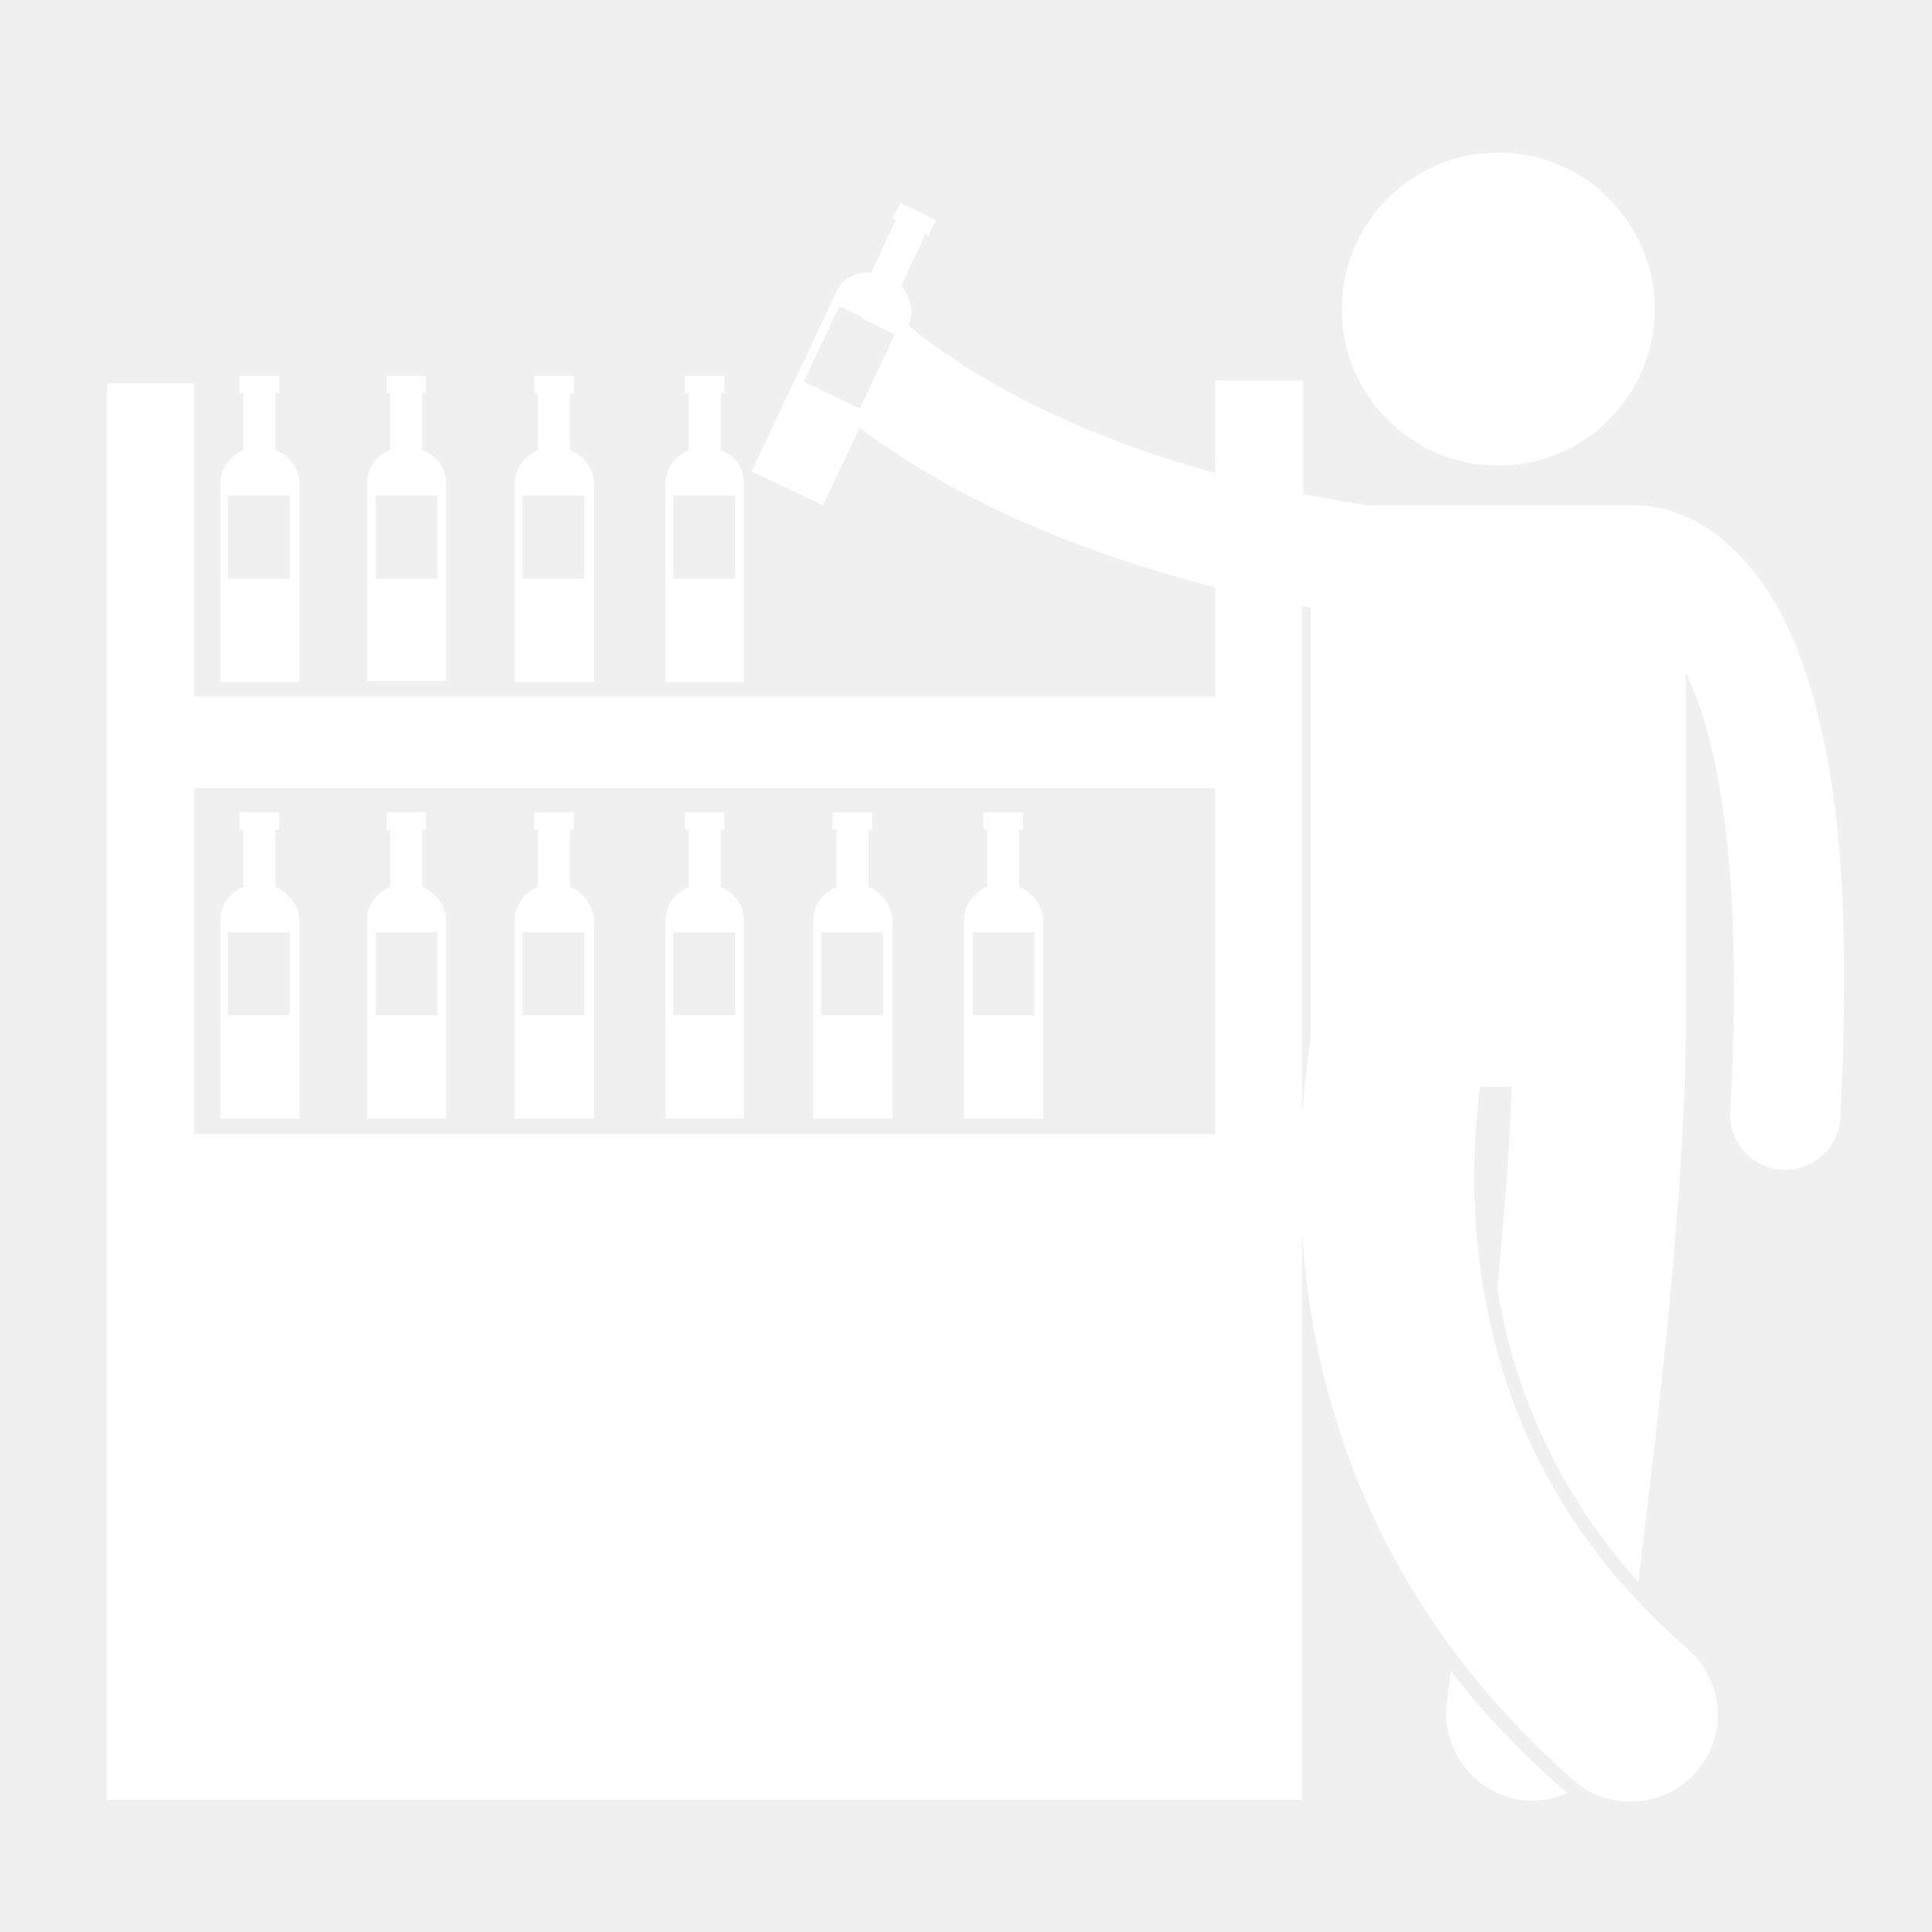
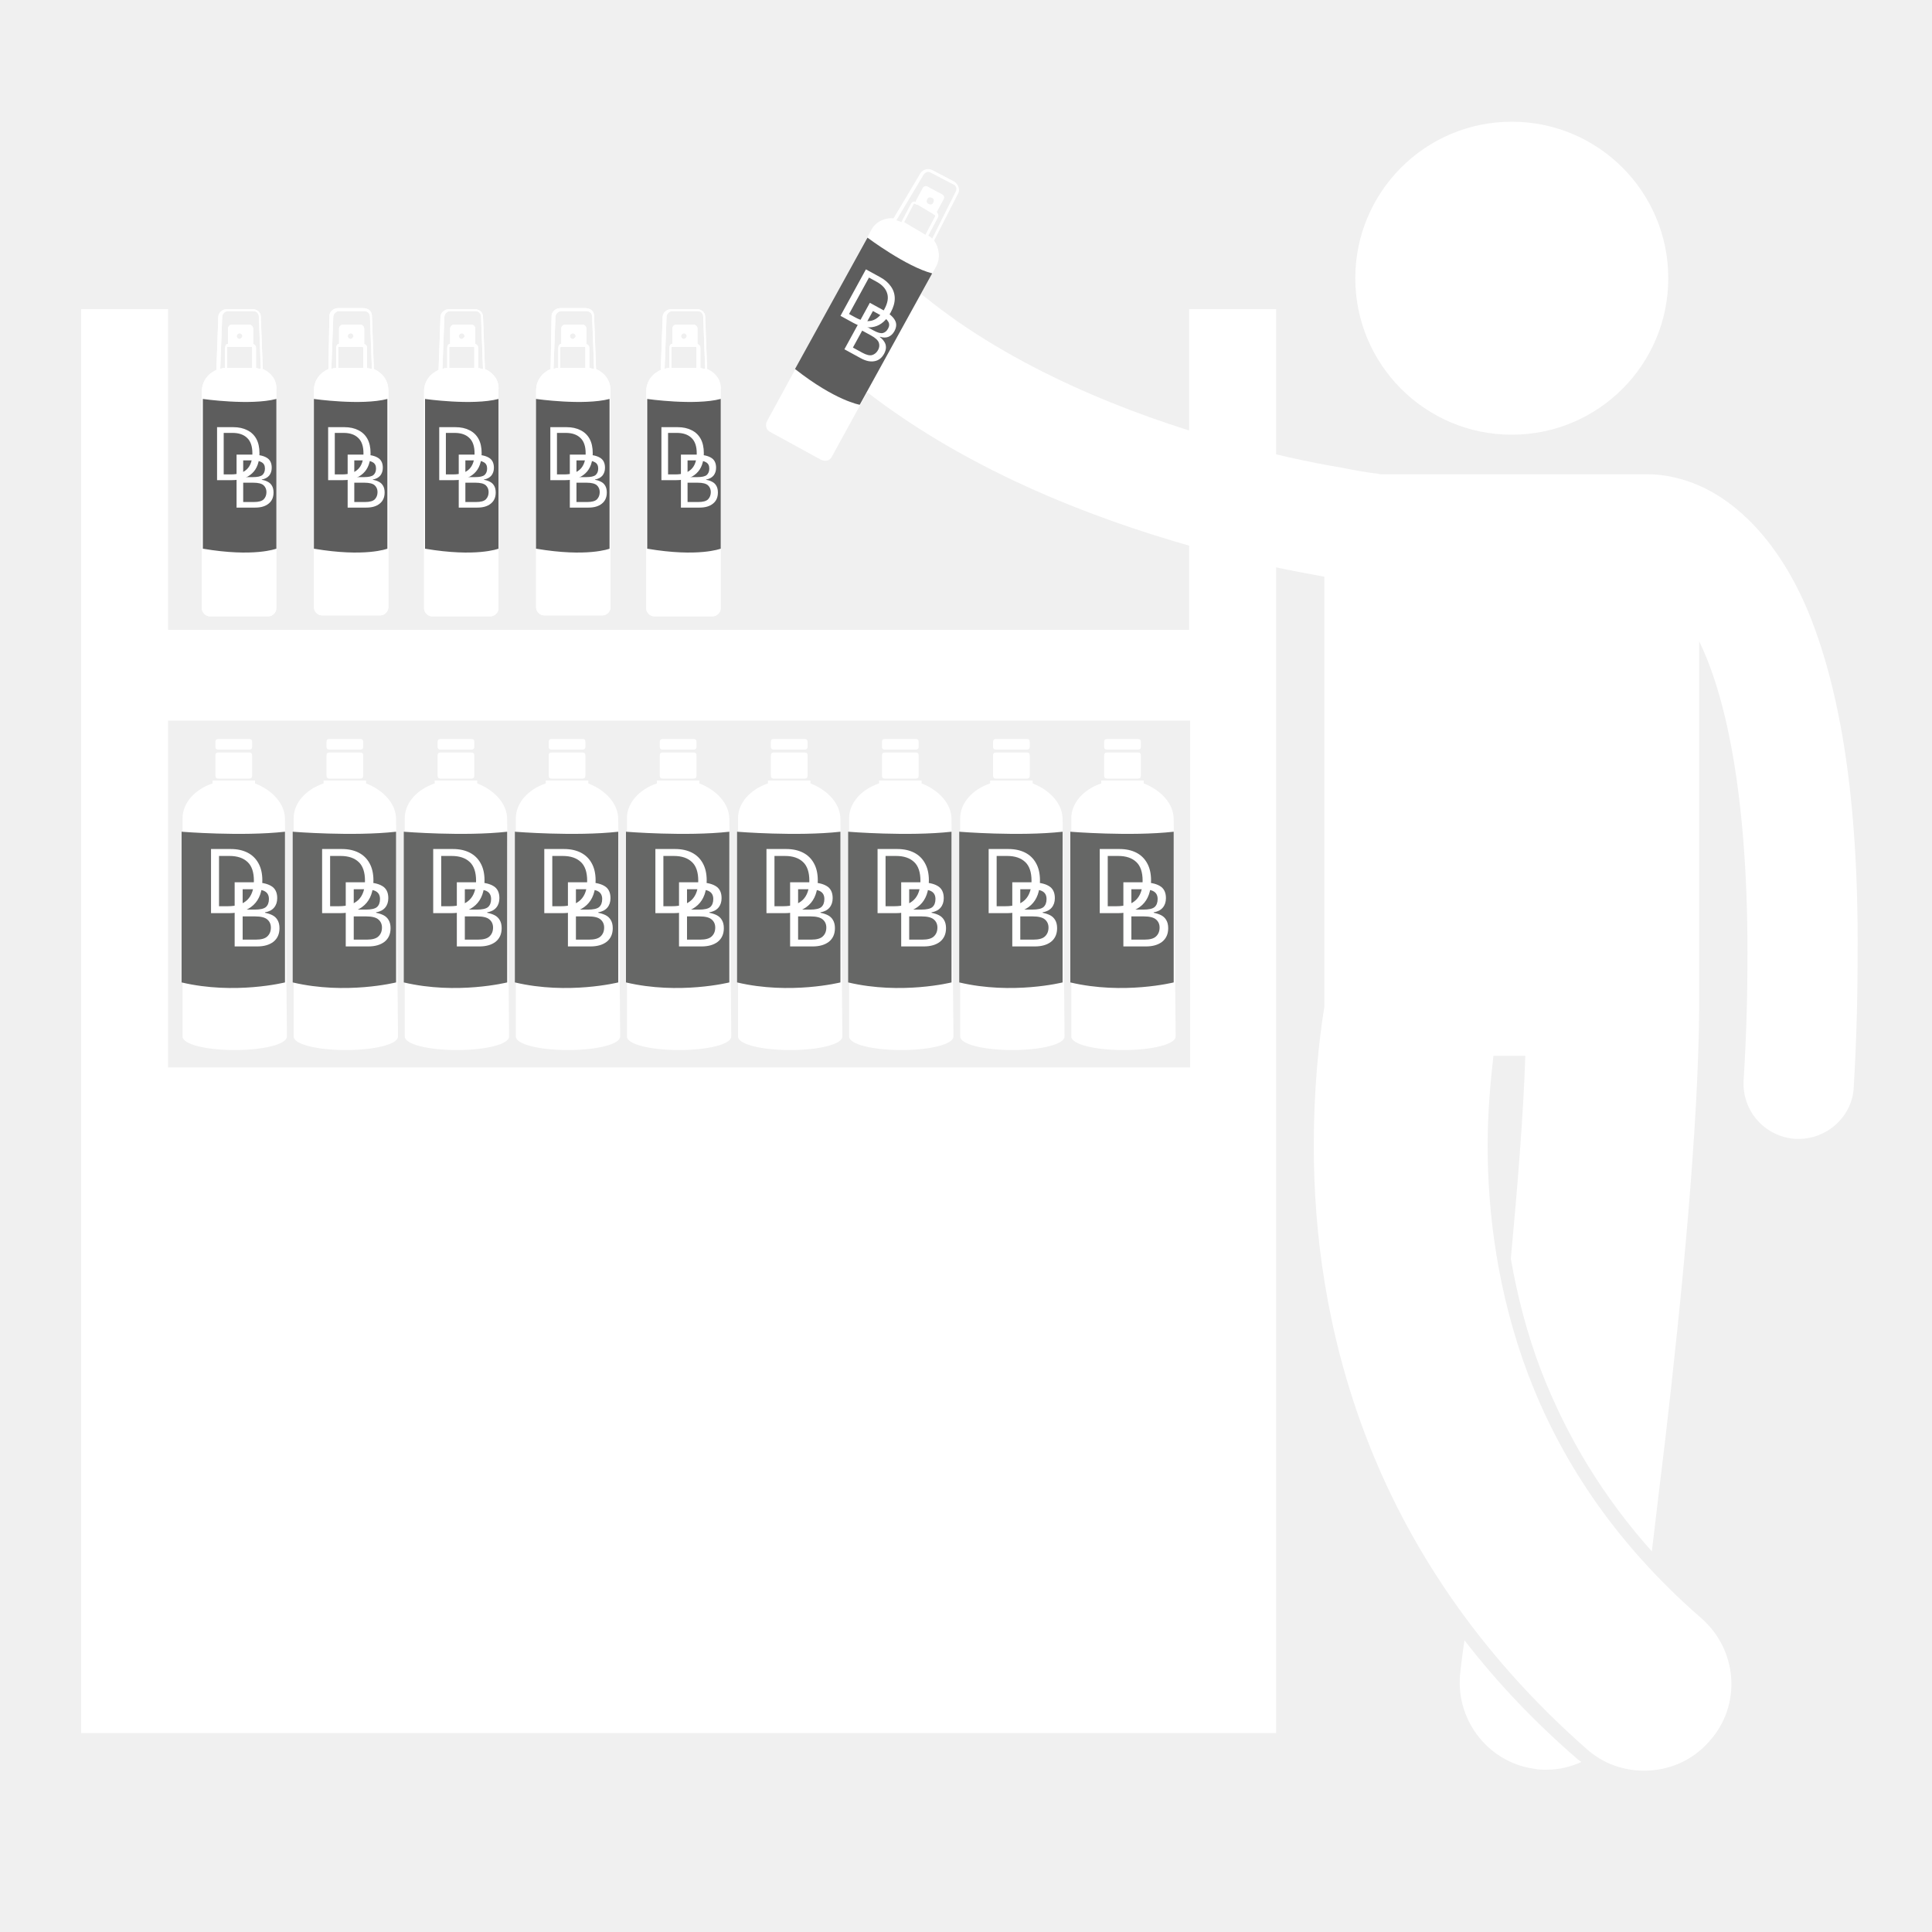
<svg xmlns="http://www.w3.org/2000/svg" version="1.1" id="Layer_1" x="0px" y="0px" viewBox="0 0 200 200" style="enable-background:new 0 0 200 200;" xml:space="preserve">
  <style type="text/css">
	.st0{fill:#FFFFFF;}
+ 	.st1{fill:#5D5D5D;}
+ 	.st2{font-family:'MyriadPro-Regular';}
+ 	.st3{font-size:7.681px;}
+ 	.st4{fill:#666766;}
+ 	.st5{font-size:9.304px;}
</style>
-   <g>
-     <g>
-       <path class="st0" d="M134.9,51.1V39.4h-9.1v9c1.3,0.7,2.5,1.2,3.5,1.5C131,50.4,132.9,50.8,134.9,51.1z" />
-       <path class="st0" d="M125.8,117.4h-20.7c-0.4,0.9-0.1,0.4,0,0h-85V81.6h105.7v32.2c0.3-0.2,6.5-1.2,9-3.7V48.6    c-2.8-1-5.8,0.5-9-1.4v24.9H20.1V39.7h-9v146.6h9h105.7h9V101c-3.2,2.1-6.4,3.7-9,4.7V117.4z" />
-       <path class="st0" d="M59,46.6v-5.9h0.4v-1.8h-4.1v1.8h0.4v5.9c-1.4,0.6-2.4,1.9-2.4,3.4v20.6h8.2V49.9    C61.4,48.4,60.4,47.1,59,46.6z M60.5,59.9h-6.4v-8.6h6.4V59.9z" />
-       <path class="st0" d="M74.6,46.6v-5.9H75v-1.8h-4.1v1.8h0.4v5.9c-1.4,0.6-2.4,1.9-2.4,3.4v20.6H77V49.9C77,48.4,76,47.1,74.6,46.6z     M76.1,59.9h-6.4v-8.6h6.4V59.9z" />
-       <path class="st0" d="M93.3,29.6l2.5-5.4l0.3,0.2l0.8-1.6l-3.7-1.8l-0.8,1.6l0.3,0.2l-2.5,5.4c-1.5-0.1-3,0.6-3.6,2l-8.8,18.6    l7.4,3.5l8.8-18.6C94.7,32.4,94.3,30.8,93.3,29.6z M89,42.3l-5.8-2.8l3.7-7.8l5.8,2.8L89,42.3z" />
-       <path class="st0" d="M43.7,46.6v-5.9h0.4v-1.8H40v1.8h0.4v5.9C39,47.1,38,48.4,38,49.9v20.6h8.2V49.9    C46.1,48.4,45.1,47.1,43.7,46.6z M45.3,59.9h-6.4v-8.6h6.4V59.9z" />
-       <path class="st0" d="M28.5,46.6v-5.9h0.4v-1.8h-4.1v1.8h0.4v5.9c-1.4,0.6-2.4,1.9-2.4,3.4v20.6h8.2V49.9    C30.9,48.4,29.9,47.1,28.5,46.6z M30,59.9h-6.4v-8.6H30V59.9z" />
-       <path class="st0" d="M59,91.8v-5.9h0.4v-1.8h-4.1v1.8h0.4v5.9c-1.4,0.6-2.4,1.9-2.4,3.4v20.6h8.2V95.2    C61.4,93.7,60.4,92.4,59,91.8z M60.5,105.1h-6.4v-8.6h6.4V105.1z" />
-       <path class="st0" d="M74.6,91.8v-5.9H75v-1.8h-4.1v1.8h0.4v5.9c-1.4,0.6-2.4,1.9-2.4,3.4v20.6H77V95.2C77,93.7,76,92.4,74.6,91.8z     M76.1,105.1h-6.4v-8.6h6.4V105.1z" />
-       <path class="st0" d="M89.9,91.8v-5.9h0.4v-1.8h-4.1v1.8h0.4v5.9c-1.4,0.6-2.4,1.9-2.4,3.4v20.6h8.2V95.2    C92.3,93.7,91.3,92.4,89.9,91.8z M91.4,105.1H85v-8.6h6.4V105.1z" />
-       <path class="st0" d="M105.5,91.8v-5.9h0.4v-1.8h-4.1v1.8h0.4v5.9c-1.4,0.6-2.4,1.9-2.4,3.4v20.6h8.2V95.2    C107.9,93.7,106.9,92.4,105.5,91.8z M107.1,105.1h-6.4v-8.6h6.4V105.1z" />
-       <path class="st0" d="M43.7,91.8v-5.9h0.4v-1.8H40v1.8h0.4v5.9C39,92.4,38,93.7,38,95.2v20.6h8.2V95.2    C46.1,93.7,45.1,92.4,43.7,91.8z M45.3,105.1h-6.4v-8.6h6.4V105.1z" />
-       <path class="st0" d="M28.5,91.8v-5.9h0.4v-1.8h-4.1v1.8h0.4v5.9c-1.4,0.6-2.4,1.9-2.4,3.4v20.6h8.2V95.2    C30.9,93.7,29.9,92.4,28.5,91.8z M30,105.1h-6.4v-8.6H30V105.1z" />
-     </g>
-     <g>
-       <path class="st0" d="M150.2,173c-0.3,2-0.4,3.1-0.4,3.1c-0.7,4.9,2.7,9.5,7.6,10.2c0.4,0.1,0.9,0.1,1.3,0.1c1.3,0,2.5-0.3,3.6-0.8    c-0.1-0.1-0.3-0.2-0.4-0.3C157.5,181.5,153.6,177.4,150.2,173z" />
-       <circle class="st0" cx="155.1" cy="32" r="16.2" />
-       <path class="st0" d="M186.1,67.3c-2.9-7.4-7.1-11.6-10.9-13.5c-2.4-1.2-4.6-1.5-5.9-1.5c-0.1,0-0.2,0-0.3,0h-27.4    c-0.2,0-0.4-0.1-0.7-0.1c-0.8-0.1-2-0.3-3.5-0.6c-3-0.5-7.3-1.4-12.2-2.8c-9.7-2.7-21.8-7.5-30.9-14.9c-1.5-1.2-3.5-1.6-5.2-1    l3.7,1.8L89,42.3l-3.6-1.7c0.4,0.8,0.9,1.6,1.7,2.2c11,8.9,24.4,14,35,17c5.5,1.6,10.3,2.5,13.6,3.1v44c0,0.2,0,0.3,0,0.5    c-0.6,3.7-1.1,8.7-1.1,14.4c0,0,0,0,0,0c0,8.6,1.2,19.1,5.4,30.1c4.2,11,11.4,22.3,22.9,32.4c1.7,1.5,3.8,2.2,5.9,2.2    c2.5,0,5-1,6.8-3.1c3.3-3.7,2.9-9.4-0.9-12.7c-9.3-8.1-14.7-16.8-17.9-25.2c-3.2-8.5-4.2-16.8-4.2-23.7c0-3.5,0.3-6.7,0.6-9.3h3.3    c-0.2,6.1-0.8,13.5-1.5,21c0.7,4,1.7,7.8,3.1,11.5c2.7,7,6.5,13.2,11.5,18.8c0.4-3.5,0.9-7.5,1.4-11.7c1.7-14.7,3.4-32,3.5-44.5    c0-0.2,0-0.4,0-0.7V69.6c2.5,5.1,5,14.9,5,32.3c0,4-0.1,8.3-0.4,13.1c-0.2,3.2,2.2,5.9,5.4,6.1c0.1,0,0.2,0,0.3,0    c3,0,5.6-2.4,5.7-5.4c0.3-5,0.4-9.6,0.4-13.8C191,85.5,189,74.8,186.1,67.3z" />
+   <path class="st0" d="M123.1,32v33.2H17.4V32H8.4v147.4h123.7V32H123.1z M123.1,110.5H17.4V74.6h105.8V110.5z" />
+   <g>
+     <path class="st0" d="M27.2,38.2L27,32.8c0-0.5-0.4-0.8-0.9-0.8h-2.6c-0.5,0-0.9,0.4-0.9,0.8l-0.2,5.5c-0.9,0.4-1.5,1.2-1.5,2.2   v22.5c0,0.4,0.4,0.8,0.8,0.8h6.1c0.4,0,0.8-0.4,0.8-0.8V40.4C28.7,39.4,28.1,38.6,27.2,38.2z M25.7,35.9   C25.8,35.9,25.8,35.9,25.7,35.9l0.3,0c0,0,0.1,0,0.1,0.1v2.1h-2.6v-2.1c0,0,0-0.1,0.1-0.1h0.3c0,0,0.1,0,0.1,0H25.7z M24.5,34.8   c0-0.2,0.2-0.3,0.3-0.3c0.2,0,0.3,0.2,0.3,0.3s-0.2,0.3-0.3,0.3C24.7,35.1,24.5,35,24.5,34.8z M23,32.8c0-0.3,0.3-0.6,0.6-0.6h2.6   c0.3,0,0.6,0.2,0.6,0.6l0.2,5.4c-0.2,0-0.3-0.1-0.5-0.1v-2.1c0-0.2-0.1-0.3-0.3-0.4c0,0,0-0.1,0-0.1V34c0-0.2-0.2-0.4-0.4-0.4H24   c-0.2,0-0.4,0.2-0.4,0.4v1.5c0,0,0,0.1,0,0.1c-0.2,0-0.3,0.2-0.3,0.4v2.1c-0.2,0-0.3,0-0.5,0.1L23,32.8z" />
+     <path class="st1" d="M21,41.3c0,0,4.9,0.7,7.6,0v15.5c0,0-2.3,0.9-7.6,0V41.3z" />
+     <g>
+       <text transform="matrix(1 0 0 1 21.7197 49.7051)" class="st0 st2 st3">D</text>
+       <text transform="matrix(1 0 0 1 23.7383 52.5469)" class="st0 st2 st3">B</text>
+     </g>
+   </g>
+   <g>
+     <path class="st0" d="M38.7,38.2l-0.2-5.5c0-0.5-0.4-0.8-0.9-0.8h-2.6c-0.5,0-0.9,0.4-0.9,0.8L34,38.2c-0.9,0.4-1.5,1.2-1.5,2.2   v22.5c0,0.4,0.4,0.8,0.8,0.8h6.1c0.4,0,0.8-0.4,0.8-0.8V40.4C40.2,39.4,39.6,38.6,38.7,38.2z M37.2,35.9   C37.3,35.9,37.3,35.9,37.2,35.9l0.3,0c0,0,0.1,0,0.1,0.1v2.1h-2.6v-2.1c0,0,0-0.1,0.1-0.1h0.3c0,0,0.1,0,0.1,0H37.2z M36,34.8   c0-0.2,0.2-0.3,0.3-0.3c0.2,0,0.3,0.2,0.3,0.3s-0.2,0.3-0.3,0.3C36.2,35.1,36,35,36,34.8z M34.5,32.8c0-0.3,0.3-0.6,0.6-0.6h2.6   c0.3,0,0.6,0.2,0.6,0.6l0.2,5.4c-0.2,0-0.3-0.1-0.5-0.1v-2.1c0-0.2-0.1-0.3-0.3-0.4c0,0,0-0.1,0-0.1V34c0-0.2-0.2-0.4-0.4-0.4h-1.8   c-0.2,0-0.4,0.2-0.4,0.4v1.5c0,0,0,0.1,0,0.1c-0.2,0-0.3,0.2-0.3,0.4v2.1c-0.2,0-0.3,0-0.5,0.1L34.5,32.8z" />
+     <path class="st1" d="M32.5,41.3c0,0,4.9,0.7,7.6,0v15.5c0,0-2.3,0.9-7.6,0V41.3z" />
+     <g>
+       <text transform="matrix(1 0 0 1 33.2197 49.7051)" class="st0 st2 st3">D</text>
+       <text transform="matrix(1 0 0 1 35.2383 52.5469)" class="st0 st2 st3">B</text>
+     </g>
+   </g>
+   <g>
+     <path class="st0" d="M50.2,38.2L50,32.8c0-0.5-0.4-0.8-0.9-0.8h-2.6c-0.5,0-0.9,0.4-0.9,0.8l-0.2,5.5c-0.9,0.4-1.5,1.2-1.5,2.2   v22.5c0,0.4,0.4,0.8,0.8,0.8h6.1c0.4,0,0.8-0.4,0.8-0.8V40.4C51.7,39.4,51.1,38.6,50.2,38.2z M48.7,35.9   C48.8,35.9,48.8,35.9,48.7,35.9l0.3,0c0,0,0.1,0,0.1,0.1v2.1h-2.6v-2.1c0,0,0-0.1,0.1-0.1h0.3c0,0,0.1,0,0.1,0H48.7z M47.5,34.8   c0-0.2,0.2-0.3,0.3-0.3c0.2,0,0.3,0.2,0.3,0.3s-0.2,0.3-0.3,0.3C47.7,35.1,47.5,35,47.5,34.8z M46,32.8c0-0.3,0.3-0.6,0.6-0.6h2.6   c0.3,0,0.6,0.2,0.6,0.6l0.2,5.4c-0.2,0-0.3-0.1-0.5-0.1v-2.1c0-0.2-0.1-0.3-0.3-0.4c0,0,0-0.1,0-0.1V34c0-0.2-0.2-0.4-0.4-0.4H47   c-0.2,0-0.4,0.2-0.4,0.4v1.5c0,0,0,0.1,0,0.1c-0.2,0-0.3,0.2-0.3,0.4v2.1c-0.2,0-0.3,0-0.5,0.1L46,32.8z" />
+     <path class="st1" d="M44,41.3c0,0,4.9,0.7,7.6,0v15.5c0,0-2.3,0.9-7.6,0V41.3z" />
+     <g>
+       <text transform="matrix(1 0 0 1 44.7197 49.7051)" class="st0 st2 st3">D</text>
+       <text transform="matrix(1 0 0 1 46.7383 52.5469)" class="st0 st2 st3">B</text>
+     </g>
+   </g>
+   <g>
+     <g>
+       <g>
+         <path class="st0" d="M29.5,84.8c0-1.6-1.3-3-3.1-3.7v-0.3c0,0-0.1,0-0.1,0h-4.2c-0.1,0-0.1,0-0.1,0v0.3c-1.8,0.6-3.1,2-3.1,3.6     c0,0,0,0.1,0,0.1c0,0,0,0,0,0.1v22.1c0,0.1,0,0.1,0,0.2c0,0,0,0.1,0,0.1c0,0.8,2.4,1.4,5.4,1.4s5.4-0.6,5.4-1.4c0,0,0-0.1,0-0.1     c0-0.1,0-0.1,0-0.2L29.5,84.8L29.5,84.8z" />
+         <path class="st0" d="M26.1,80.3c0,0.2-0.1,0.3-0.3,0.3h-3.2c-0.2,0-0.3-0.1-0.3-0.3v-2.1c0-0.2,0.1-0.3,0.3-0.3h3.2     c0.2,0,0.3,0.1,0.3,0.3V80.3z" />
+         <path class="st0" d="M26.1,77.3c0,0.2-0.1,0.3-0.3,0.3h-3.2c-0.2,0-0.3-0.1-0.3-0.3v-0.5c0-0.2,0.1-0.3,0.3-0.3h3.2     c0.2,0,0.3,0.1,0.3,0.3V77.3z" />
+       </g>
+       <path class="st4" d="M18.8,86.1c0,0,6.2,0.5,10.7,0v15.6c0,0-5.2,1.3-10.7,0V86.1z" />
+     </g>
+     <g>
+       <text transform="matrix(1 0 0 1 20.9389 94.5305)" class="st0 st2 st5">D</text>
+       <text transform="matrix(1 0 0 1 23.3852 97.9748)" class="st0 st2 st5">B</text>
+     </g>
+   </g>
+   <g>
+     <g>
+       <g>
+         <path class="st0" d="M41,84.8c0-1.6-1.3-3-3.1-3.7v-0.3c0,0-0.1,0-0.1,0h-4.2c-0.1,0-0.1,0-0.1,0v0.3c-1.8,0.6-3.1,2-3.1,3.6     c0,0,0,0.1,0,0.1c0,0,0,0,0,0.1v22.1c0,0.1,0,0.1,0,0.2c0,0,0,0.1,0,0.1c0,0.8,2.4,1.4,5.4,1.4c3,0,5.4-0.6,5.4-1.4     c0,0,0-0.1,0-0.1c0-0.1,0-0.1,0-0.2L41,84.8L41,84.8z" />
+         <path class="st0" d="M37.6,80.3c0,0.2-0.1,0.3-0.3,0.3h-3.2c-0.2,0-0.3-0.1-0.3-0.3v-2.1c0-0.2,0.1-0.3,0.3-0.3h3.2     c0.2,0,0.3,0.1,0.3,0.3V80.3z" />
+         <path class="st0" d="M37.6,77.3c0,0.2-0.1,0.3-0.3,0.3h-3.2c-0.2,0-0.3-0.1-0.3-0.3v-0.5c0-0.2,0.1-0.3,0.3-0.3h3.2     c0.2,0,0.3,0.1,0.3,0.3V77.3z" />
+       </g>
+       <path class="st4" d="M30.3,86.1c0,0,6.2,0.5,10.7,0v15.6c0,0-5.2,1.3-10.7,0V86.1z" />
+     </g>
+     <g>
+       <text transform="matrix(1 0 0 1 32.4388 94.5305)" class="st0 st2 st5">D</text>
+       <text transform="matrix(1 0 0 1 34.8851 97.9748)" class="st0 st2 st5">B</text>
+     </g>
+   </g>
+   <g>
+     <g>
+       <g>
+         <path class="st0" d="M52.5,84.8c0-1.6-1.3-3-3.1-3.7v-0.3c0,0-0.1,0-0.1,0h-4.2c-0.1,0-0.1,0-0.1,0v0.3c-1.8,0.6-3.1,2-3.1,3.6     c0,0,0,0.1,0,0.1c0,0,0,0,0,0.1v22.1c0,0.1,0,0.1,0,0.2c0,0,0,0.1,0,0.1c0,0.8,2.4,1.4,5.4,1.4c3,0,5.4-0.6,5.4-1.4     c0,0,0-0.1,0-0.1c0-0.1,0-0.1,0-0.2L52.5,84.8L52.5,84.8z" />
+         <path class="st0" d="M49.1,80.3c0,0.2-0.1,0.3-0.3,0.3h-3.2c-0.2,0-0.3-0.1-0.3-0.3v-2.1c0-0.2,0.1-0.3,0.3-0.3h3.2     c0.2,0,0.3,0.1,0.3,0.3V80.3z" />
+         <path class="st0" d="M49.1,77.3c0,0.2-0.1,0.3-0.3,0.3h-3.2c-0.2,0-0.3-0.1-0.3-0.3v-0.5c0-0.2,0.1-0.3,0.3-0.3h3.2     c0.2,0,0.3,0.1,0.3,0.3V77.3z" />
+       </g>
+       <path class="st4" d="M41.8,86.1c0,0,6.2,0.5,10.7,0v15.6c0,0-5.2,1.3-10.7,0V86.1z" />
+     </g>
+     <g>
+       <text transform="matrix(1 0 0 1 43.9388 94.5305)" class="st0 st2 st5">D</text>
+       <text transform="matrix(1 0 0 1 46.3851 97.9748)" class="st0 st2 st5">B</text>
+     </g>
+   </g>
+   <g>
+     <g>
+       <g>
+         <path class="st0" d="M64,84.8c0-1.6-1.3-3-3.1-3.7v-0.3c0,0-0.1,0-0.1,0h-4.2c-0.1,0-0.1,0-0.1,0v0.3c-1.8,0.6-3.1,2-3.1,3.6     c0,0,0,0.1,0,0.1c0,0,0,0,0,0.1v22.1c0,0.1,0,0.1,0,0.2c0,0,0,0.1,0,0.1c0,0.8,2.4,1.4,5.4,1.4c3,0,5.4-0.6,5.4-1.4     c0,0,0-0.1,0-0.1c0-0.1,0-0.1,0-0.2L64,84.8L64,84.8z" />
+         <path class="st0" d="M60.6,80.3c0,0.2-0.1,0.3-0.3,0.3h-3.2c-0.2,0-0.3-0.1-0.3-0.3v-2.1c0-0.2,0.1-0.3,0.3-0.3h3.2     c0.2,0,0.3,0.1,0.3,0.3V80.3z" />
+         <path class="st0" d="M60.6,77.3c0,0.2-0.1,0.3-0.3,0.3h-3.2c-0.2,0-0.3-0.1-0.3-0.3v-0.5c0-0.2,0.1-0.3,0.3-0.3h3.2     c0.2,0,0.3,0.1,0.3,0.3V77.3z" />
+       </g>
+       <path class="st4" d="M53.3,86.1c0,0,6.2,0.5,10.7,0v15.6c0,0-5.2,1.3-10.7,0V86.1z" />
+     </g>
+     <g>
+       <text transform="matrix(1 0 0 1 55.4388 94.5305)" class="st0 st2 st5">D</text>
+       <text transform="matrix(1 0 0 1 57.8851 97.9748)" class="st0 st2 st5">B</text>
+     </g>
+   </g>
+   <g>
+     <g>
+       <g>
+         <path class="st0" d="M75.5,84.8c0-1.6-1.3-3-3.1-3.7v-0.3c0,0-0.1,0-0.1,0h-4.2c-0.1,0-0.1,0-0.1,0v0.3c-1.8,0.6-3.1,2-3.1,3.6     c0,0,0,0.1,0,0.1c0,0,0,0,0,0.1v22.1c0,0.1,0,0.1,0,0.2c0,0,0,0.1,0,0.1c0,0.8,2.4,1.4,5.4,1.4s5.4-0.6,5.4-1.4c0,0,0-0.1,0-0.1     c0-0.1,0-0.1,0-0.2L75.5,84.8L75.5,84.8z" />
+         <path class="st0" d="M72.1,80.3c0,0.2-0.1,0.3-0.3,0.3h-3.2c-0.2,0-0.3-0.1-0.3-0.3v-2.1c0-0.2,0.1-0.3,0.3-0.3h3.2     c0.2,0,0.3,0.1,0.3,0.3V80.3z" />
+         <path class="st0" d="M72.1,77.3c0,0.2-0.1,0.3-0.3,0.3h-3.2c-0.2,0-0.3-0.1-0.3-0.3v-0.5c0-0.2,0.1-0.3,0.3-0.3h3.2     c0.2,0,0.3,0.1,0.3,0.3V77.3z" />
+       </g>
+       <path class="st4" d="M64.8,86.1c0,0,6.2,0.5,10.7,0v15.6c0,0-5.2,1.3-10.7,0V86.1z" />
+     </g>
+     <g>
+       <text transform="matrix(1 0 0 1 66.9388 94.5305)" class="st0 st2 st5">D</text>
+       <text transform="matrix(1 0 0 1 69.3851 97.9748)" class="st0 st2 st5">B</text>
+     </g>
+   </g>
+   <g>
+     <g>
+       <g>
+         <path class="st0" d="M87,84.8c0-1.6-1.3-3-3.1-3.7v-0.3c0,0-0.1,0-0.1,0h-4.2c-0.1,0-0.1,0-0.1,0v0.3c-1.8,0.6-3.1,2-3.1,3.6     c0,0,0,0.1,0,0.1c0,0,0,0,0,0.1v22.1c0,0.1,0,0.1,0,0.2c0,0,0,0.1,0,0.1c0,0.8,2.4,1.4,5.4,1.4s5.4-0.6,5.4-1.4c0,0,0-0.1,0-0.1     c0-0.1,0-0.1,0-0.2L87,84.8L87,84.8z" />
+         <path class="st0" d="M83.6,80.3c0,0.2-0.1,0.3-0.3,0.3h-3.2c-0.2,0-0.3-0.1-0.3-0.3v-2.1c0-0.2,0.1-0.3,0.3-0.3h3.2     c0.2,0,0.3,0.1,0.3,0.3V80.3z" />
+         <path class="st0" d="M83.6,77.3c0,0.2-0.1,0.3-0.3,0.3h-3.2c-0.2,0-0.3-0.1-0.3-0.3v-0.5c0-0.2,0.1-0.3,0.3-0.3h3.2     c0.2,0,0.3,0.1,0.3,0.3V77.3z" />
+       </g>
+       <path class="st4" d="M76.3,86.1c0,0,6.2,0.5,10.7,0v15.6c0,0-5.2,1.3-10.7,0V86.1z" />
+     </g>
+     <g>
+       <text transform="matrix(1 0 0 1 78.4388 94.5305)" class="st0 st2 st5">D</text>
+       <text transform="matrix(1 0 0 1 80.8851 97.9748)" class="st0 st2 st5">B</text>
+     </g>
+   </g>
+   <g>
+     <g>
+       <g>
+         <path class="st0" d="M98.5,84.8c0-1.6-1.3-3-3.1-3.7v-0.3c0,0-0.1,0-0.1,0h-4.2c-0.1,0-0.1,0-0.1,0v0.3c-1.8,0.6-3.1,2-3.1,3.6     c0,0,0,0.1,0,0.1c0,0,0,0,0,0.1v22.1c0,0.1,0,0.1,0,0.2c0,0,0,0.1,0,0.1c0,0.8,2.4,1.4,5.4,1.4s5.4-0.6,5.4-1.4c0,0,0-0.1,0-0.1     c0-0.1,0-0.1,0-0.2L98.5,84.8L98.5,84.8z" />
+         <path class="st0" d="M95.1,80.3c0,0.2-0.1,0.3-0.3,0.3h-3.2c-0.2,0-0.3-0.1-0.3-0.3v-2.1c0-0.2,0.1-0.3,0.3-0.3h3.2     c0.2,0,0.3,0.1,0.3,0.3V80.3z" />
+         <path class="st0" d="M95.1,77.3c0,0.2-0.1,0.3-0.3,0.3h-3.2c-0.2,0-0.3-0.1-0.3-0.3v-0.5c0-0.2,0.1-0.3,0.3-0.3h3.2     c0.2,0,0.3,0.1,0.3,0.3V77.3z" />
+       </g>
+       <path class="st4" d="M87.8,86.1c0,0,6.2,0.5,10.7,0v15.6c0,0-5.2,1.3-10.7,0V86.1z" />
+     </g>
+     <g>
+       <text transform="matrix(1 0 0 1 89.9388 94.5305)" class="st0 st2 st5">D</text>
+       <text transform="matrix(1 0 0 1 92.3851 97.9748)" class="st0 st2 st5">B</text>
+     </g>
+   </g>
+   <g>
+     <g>
+       <g>
+         <path class="st0" d="M110,84.8c0-1.6-1.3-3-3.1-3.7v-0.3c0,0-0.1,0-0.1,0h-4.2c-0.1,0-0.1,0-0.1,0v0.3c-1.8,0.6-3.1,2-3.1,3.6     c0,0,0,0.1,0,0.1c0,0,0,0,0,0.1v22.1c0,0.1,0,0.1,0,0.2c0,0,0,0.1,0,0.1c0,0.8,2.4,1.4,5.4,1.4s5.4-0.6,5.4-1.4c0,0,0-0.1,0-0.1     c0-0.1,0-0.1,0-0.2L110,84.8L110,84.8z" />
+         <path class="st0" d="M106.6,80.3c0,0.2-0.1,0.3-0.3,0.3h-3.2c-0.2,0-0.3-0.1-0.3-0.3v-2.1c0-0.2,0.1-0.3,0.3-0.3h3.2     c0.2,0,0.3,0.1,0.3,0.3V80.3z" />
+         <path class="st0" d="M106.6,77.3c0,0.2-0.1,0.3-0.3,0.3h-3.2c-0.2,0-0.3-0.1-0.3-0.3v-0.5c0-0.2,0.1-0.3,0.3-0.3h3.2     c0.2,0,0.3,0.1,0.3,0.3V77.3z" />
+       </g>
+       <path class="st4" d="M99.3,86.1c0,0,6.2,0.5,10.7,0v15.6c0,0-5.2,1.3-10.7,0V86.1z" />
+     </g>
+     <g>
+       <text transform="matrix(1 0 0 1 101.4388 94.5305)" class="st0 st2 st5">D</text>
+       <text transform="matrix(1 0 0 1 103.8851 97.9748)" class="st0 st2 st5">B</text>
+     </g>
+   </g>
+   <g>
+     <g>
+       <g>
+         <path class="st0" d="M121.5,84.8c0-1.6-1.3-3-3.1-3.7v-0.3c0,0-0.1,0-0.1,0h-4.2c-0.1,0-0.1,0-0.1,0v0.3c-1.8,0.6-3.1,2-3.1,3.6     c0,0,0,0.1,0,0.1c0,0,0,0,0,0.1v22.1c0,0.1,0,0.1,0,0.2c0,0,0,0.1,0,0.1c0,0.8,2.4,1.4,5.4,1.4s5.4-0.6,5.4-1.4c0,0,0-0.1,0-0.1     c0-0.1,0-0.1,0-0.2L121.5,84.8L121.5,84.8z" />
+         <path class="st0" d="M118.1,80.3c0,0.2-0.1,0.3-0.3,0.3h-3.2c-0.2,0-0.3-0.1-0.3-0.3v-2.1c0-0.2,0.1-0.3,0.3-0.3h3.2     c0.2,0,0.3,0.1,0.3,0.3V80.3z" />
+         <path class="st0" d="M118.1,77.3c0,0.2-0.1,0.3-0.3,0.3h-3.2c-0.2,0-0.3-0.1-0.3-0.3v-0.5c0-0.2,0.1-0.3,0.3-0.3h3.2     c0.2,0,0.3,0.1,0.3,0.3V77.3z" />
+       </g>
+       <path class="st4" d="M110.8,86.1c0,0,6.2,0.5,10.7,0v15.6c0,0-5.2,1.3-10.7,0V86.1z" />
+     </g>
+     <g>
+       <text transform="matrix(1 0 0 1 112.9388 94.5305)" class="st0 st2 st5">D</text>
+       <text transform="matrix(1 0 0 1 115.3851 97.9748)" class="st0 st2 st5">B</text>
+     </g>
+   </g>
+   <g>
+     <path class="st0" d="M27.2,38.2L27,32.8c0-0.5-0.4-0.8-0.9-0.8h-2.6c-0.5,0-0.9,0.4-0.9,0.8l-0.2,5.5c-0.9,0.4-1.5,1.2-1.5,2.2   v22.5c0,0.4,0.4,0.8,0.8,0.8h6.1c0.4,0,0.8-0.4,0.8-0.8V40.4C28.7,39.4,28.1,38.6,27.2,38.2z M25.7,35.9   C25.8,35.9,25.8,35.9,25.7,35.9l0.3,0c0,0,0.1,0,0.1,0.1v2.1h-2.6v-2.1c0,0,0-0.1,0.1-0.1h0.3c0,0,0.1,0,0.1,0H25.7z M24.5,34.8   c0-0.2,0.2-0.3,0.3-0.3c0.2,0,0.3,0.2,0.3,0.3s-0.2,0.3-0.3,0.3C24.7,35.1,24.5,35,24.5,34.8z M23,32.8c0-0.3,0.3-0.6,0.6-0.6h2.6   c0.3,0,0.6,0.2,0.6,0.6l0.2,5.4c-0.2,0-0.3-0.1-0.5-0.1v-2.1c0-0.2-0.1-0.3-0.3-0.4c0,0,0-0.1,0-0.1V34c0-0.2-0.2-0.4-0.4-0.4H24   c-0.2,0-0.4,0.2-0.4,0.4v1.5c0,0,0,0.1,0,0.1c-0.2,0-0.3,0.2-0.3,0.4v2.1c-0.2,0-0.3,0-0.5,0.1L23,32.8z" />
+     <path class="st1" d="M21,41.3c0,0,4.9,0.7,7.6,0v15.5c0,0-2.3,0.9-7.6,0V41.3z" />
+     <g>
+       <text transform="matrix(1 0 0 1 21.7197 49.7051)" class="st0 st2 st3">D</text>
+       <text transform="matrix(1 0 0 1 23.7383 52.5469)" class="st0 st2 st3">B</text>
+     </g>
+   </g>
+   <g>
+     <path class="st0" d="M38.7,38.2l-0.2-5.5c0-0.5-0.4-0.8-0.9-0.8h-2.6c-0.5,0-0.9,0.4-0.9,0.8L34,38.2c-0.9,0.4-1.5,1.2-1.5,2.2   v22.5c0,0.4,0.4,0.8,0.8,0.8h6.1c0.4,0,0.8-0.4,0.8-0.8V40.4C40.2,39.4,39.6,38.6,38.7,38.2z M37.2,35.9   C37.3,35.9,37.3,35.9,37.2,35.9l0.3,0c0,0,0.1,0,0.1,0.1v2.1h-2.6v-2.1c0,0,0-0.1,0.1-0.1h0.3c0,0,0.1,0,0.1,0H37.2z M36,34.8   c0-0.2,0.2-0.3,0.3-0.3c0.2,0,0.3,0.2,0.3,0.3s-0.2,0.3-0.3,0.3C36.2,35.1,36,35,36,34.8z M34.5,32.8c0-0.3,0.3-0.6,0.6-0.6h2.6   c0.3,0,0.6,0.2,0.6,0.6l0.2,5.4c-0.2,0-0.3-0.1-0.5-0.1v-2.1c0-0.2-0.1-0.3-0.3-0.4c0,0,0-0.1,0-0.1V34c0-0.2-0.2-0.4-0.4-0.4h-1.8   c-0.2,0-0.4,0.2-0.4,0.4v1.5c0,0,0,0.1,0,0.1c-0.2,0-0.3,0.2-0.3,0.4v2.1c-0.2,0-0.3,0-0.5,0.1L34.5,32.8z" />
+     <path class="st1" d="M32.5,41.3c0,0,4.9,0.7,7.6,0v15.5c0,0-2.3,0.9-7.6,0V41.3z" />
+     <g>
+       <text transform="matrix(1 0 0 1 33.2197 49.7051)" class="st0 st2 st3">D</text>
+       <text transform="matrix(1 0 0 1 35.2383 52.5469)" class="st0 st2 st3">B</text>
+     </g>
+   </g>
+   <g>
+     <path class="st0" d="M50.2,38.2L50,32.8c0-0.5-0.4-0.8-0.9-0.8h-2.6c-0.5,0-0.9,0.4-0.9,0.8l-0.2,5.5c-0.9,0.4-1.5,1.2-1.5,2.2   v22.5c0,0.4,0.4,0.8,0.8,0.8h6.1c0.4,0,0.8-0.4,0.8-0.8V40.4C51.7,39.4,51.1,38.6,50.2,38.2z M48.7,35.9   C48.8,35.9,48.8,35.9,48.7,35.9l0.3,0c0,0,0.1,0,0.1,0.1v2.1h-2.6v-2.1c0,0,0-0.1,0.1-0.1h0.3c0,0,0.1,0,0.1,0H48.7z M47.5,34.8   c0-0.2,0.2-0.3,0.3-0.3c0.2,0,0.3,0.2,0.3,0.3s-0.2,0.3-0.3,0.3C47.7,35.1,47.5,35,47.5,34.8z M46,32.8c0-0.3,0.3-0.6,0.6-0.6h2.6   c0.3,0,0.6,0.2,0.6,0.6l0.2,5.4c-0.2,0-0.3-0.1-0.5-0.1v-2.1c0-0.2-0.1-0.3-0.3-0.4c0,0,0-0.1,0-0.1V34c0-0.2-0.2-0.4-0.4-0.4H47   c-0.2,0-0.4,0.2-0.4,0.4v1.5c0,0,0,0.1,0,0.1c-0.2,0-0.3,0.2-0.3,0.4v2.1c-0.2,0-0.3,0-0.5,0.1L46,32.8z" />
+     <path class="st1" d="M44,41.3c0,0,4.9,0.7,7.6,0v15.5c0,0-2.3,0.9-7.6,0V41.3z" />
+     <g>
+       <text transform="matrix(1 0 0 1 44.7197 49.7051)" class="st0 st2 st3">D</text>
+       <text transform="matrix(1 0 0 1 46.7383 52.5469)" class="st0 st2 st3">B</text>
+     </g>
+   </g>
+   <g>
+     <path class="st0" d="M61.7,38.2l-0.2-5.5c0-0.5-0.4-0.8-0.9-0.8h-2.6c-0.5,0-0.9,0.4-0.9,0.8L57,38.2c-0.9,0.4-1.5,1.2-1.5,2.2   v22.5c0,0.4,0.4,0.8,0.8,0.8h6.1c0.4,0,0.8-0.4,0.8-0.8V40.4C63.2,39.4,62.6,38.6,61.7,38.2z M60.2,35.9   C60.3,35.9,60.3,35.9,60.2,35.9l0.3,0c0,0,0.1,0,0.1,0.1v2.1h-2.6v-2.1c0,0,0-0.1,0.1-0.1h0.3c0,0,0.1,0,0.1,0H60.2z M59,34.8   c0-0.2,0.2-0.3,0.3-0.3c0.2,0,0.3,0.2,0.3,0.3s-0.2,0.3-0.3,0.3C59.2,35.1,59,35,59,34.8z M57.5,32.8c0-0.3,0.3-0.6,0.6-0.6h2.6   c0.3,0,0.6,0.2,0.6,0.6l0.2,5.4c-0.2,0-0.3-0.1-0.5-0.1v-2.1c0-0.2-0.1-0.3-0.3-0.4c0,0,0-0.1,0-0.1V34c0-0.2-0.2-0.4-0.4-0.4h-1.8   c-0.2,0-0.4,0.2-0.4,0.4v1.5c0,0,0,0.1,0,0.1c-0.2,0-0.3,0.2-0.3,0.4v2.1c-0.2,0-0.3,0-0.5,0.1L57.5,32.8z" />
+     <path class="st1" d="M55.5,41.3c0,0,4.9,0.7,7.6,0v15.5c0,0-2.3,0.9-7.6,0V41.3z" />
+     <g>
+       <text transform="matrix(1 0 0 1 56.2197 49.7051)" class="st0 st2 st3">D</text>
+       <text transform="matrix(1 0 0 1 58.2383 52.5469)" class="st0 st2 st3">B</text>
+     </g>
+   </g>
+   <g>
+     <path class="st0" d="M73.2,38.2L73,32.8c0-0.5-0.4-0.8-0.9-0.8h-2.6c-0.5,0-0.9,0.4-0.9,0.8l-0.2,5.5c-0.9,0.4-1.5,1.2-1.5,2.2   v22.5c0,0.4,0.4,0.8,0.8,0.8h6.1c0.4,0,0.8-0.4,0.8-0.8V40.4C74.7,39.4,74.1,38.6,73.2,38.2z M71.7,35.9   C71.8,35.9,71.8,35.9,71.7,35.9l0.3,0c0,0,0.1,0,0.1,0.1v2.1h-2.6v-2.1c0,0,0-0.1,0.1-0.1h0.3c0,0,0.1,0,0.1,0H71.7z M70.5,34.8   c0-0.2,0.2-0.3,0.3-0.3c0.2,0,0.3,0.2,0.3,0.3s-0.2,0.3-0.3,0.3C70.7,35.1,70.5,35,70.5,34.8z M69,32.8c0-0.3,0.3-0.6,0.6-0.6h2.6   c0.3,0,0.6,0.2,0.6,0.6l0.2,5.4c-0.2,0-0.3-0.1-0.5-0.1v-2.1c0-0.2-0.1-0.3-0.3-0.4c0,0,0-0.1,0-0.1V34c0-0.2-0.2-0.4-0.4-0.4H70   c-0.2,0-0.4,0.2-0.4,0.4v1.5c0,0,0,0.1,0,0.1c-0.2,0-0.3,0.2-0.3,0.4v2.1c-0.2,0-0.3,0-0.5,0.1L69,32.8z" />
+     <path class="st1" d="M67,41.3c0,0,4.9,0.7,7.6,0v15.5c0,0-2.3,0.9-7.6,0V41.3z" />
+     <g>
+       <text transform="matrix(1 0 0 1 67.7197 49.7051)" class="st0 st2 st3">D</text>
+       <text transform="matrix(1 0 0 1 69.7383 52.5469)" class="st0 st2 st3">B</text>
+     </g>
+   </g>
+   <g>
+     <path class="st0" d="M61.7,38.2l-0.2-5.5c0-0.5-0.4-0.8-0.9-0.8h-2.6c-0.5,0-0.9,0.4-0.9,0.8L57,38.2c-0.9,0.4-1.5,1.2-1.5,2.2   v22.5c0,0.4,0.4,0.8,0.8,0.8h6.1c0.4,0,0.8-0.4,0.8-0.8V40.4C63.2,39.4,62.6,38.6,61.7,38.2z M60.2,35.9   C60.3,35.9,60.3,35.9,60.2,35.9l0.3,0c0,0,0.1,0,0.1,0.1v2.1h-2.6v-2.1c0,0,0-0.1,0.1-0.1h0.3c0,0,0.1,0,0.1,0H60.2z M59,34.8   c0-0.2,0.2-0.3,0.3-0.3c0.2,0,0.3,0.2,0.3,0.3s-0.2,0.3-0.3,0.3C59.2,35.1,59,35,59,34.8z M57.5,32.8c0-0.3,0.3-0.6,0.6-0.6h2.6   c0.3,0,0.6,0.2,0.6,0.6l0.2,5.4c-0.2,0-0.3-0.1-0.5-0.1v-2.1c0-0.2-0.1-0.3-0.3-0.4c0,0,0-0.1,0-0.1V34c0-0.2-0.2-0.4-0.4-0.4h-1.8   c-0.2,0-0.4,0.2-0.4,0.4v1.5c0,0,0,0.1,0,0.1c-0.2,0-0.3,0.2-0.3,0.4v2.1c-0.2,0-0.3,0-0.5,0.1L57.5,32.8z" />
+     <path class="st1" d="M55.5,41.3c0,0,4.9,0.7,7.6,0v15.5c0,0-2.3,0.9-7.6,0V41.3z" />
+     <g>
+       <text transform="matrix(1 0 0 1 56.2197 49.7051)" class="st0 st2 st3">D</text>
+       <text transform="matrix(1 0 0 1 58.2383 52.5469)" class="st0 st2 st3">B</text>
+     </g>
+   </g>
+   <g>
+     <path class="st0" d="M73.2,38.2L73,32.8c0-0.5-0.4-0.8-0.9-0.8h-2.6c-0.5,0-0.9,0.4-0.9,0.8l-0.2,5.5c-0.9,0.4-1.5,1.2-1.5,2.2   v22.5c0,0.4,0.4,0.8,0.8,0.8h6.1c0.4,0,0.8-0.4,0.8-0.8V40.4C74.7,39.4,74.1,38.6,73.2,38.2z M71.7,35.9   C71.8,35.9,71.8,35.9,71.7,35.9l0.3,0c0,0,0.1,0,0.1,0.1v2.1h-2.6v-2.1c0,0,0-0.1,0.1-0.1h0.3c0,0,0.1,0,0.1,0H71.7z M70.5,34.8   c0-0.2,0.2-0.3,0.3-0.3c0.2,0,0.3,0.2,0.3,0.3s-0.2,0.3-0.3,0.3C70.7,35.1,70.5,35,70.5,34.8z M69,32.8c0-0.3,0.3-0.6,0.6-0.6h2.6   c0.3,0,0.6,0.2,0.6,0.6l0.2,5.4c-0.2,0-0.3-0.1-0.5-0.1v-2.1c0-0.2-0.1-0.3-0.3-0.4c0,0,0-0.1,0-0.1V34c0-0.2-0.2-0.4-0.4-0.4H70   c-0.2,0-0.4,0.2-0.4,0.4v1.5c0,0,0,0.1,0,0.1c-0.2,0-0.3,0.2-0.3,0.4v2.1c-0.2,0-0.3,0-0.5,0.1L69,32.8z" />
+     <path class="st1" d="M67,41.3c0,0,4.9,0.7,7.6,0v15.5c0,0-2.3,0.9-7.6,0V41.3z" />
+     <g>
+       <text transform="matrix(1 0 0 1 67.7197 49.7051)" class="st0 st2 st3">D</text>
+       <text transform="matrix(1 0 0 1 69.7383 52.5469)" class="st0 st2 st3">B</text>
+     </g>
+   </g>
+   <g>
+     <g>
+       <path class="st0" d="M151.6,169.8c-0.3,2-0.4,3.1-0.4,3.1c-0.7,4.9,2.7,9.5,7.6,10.2c0.4,0.1,0.9,0.1,1.3,0.1    c1.3,0,2.5-0.3,3.6-0.8c-0.1-0.1-0.3-0.2-0.4-0.3C158.9,178.3,155,174.2,151.6,169.8z" />
+       <circle class="st0" cx="156.5" cy="28.8" r="16.2" />
+       <path class="st0" d="M187.5,64.1c-2.9-7.4-7.1-11.6-10.9-13.5c-2.4-1.2-4.6-1.5-5.9-1.5c-0.1,0-0.2,0-0.3,0H143    c-0.2,0-0.4-0.1-0.7-0.1c-0.8-0.1-2-0.3-3.5-0.6c-3-0.5-7.3-1.4-12.2-2.8c-9.7-2.7-21.8-7.5-30.9-14.9c-1.5-1.2-3.5-1.6-5.2-1    l3.7,1.8l-3.8,7.6l-3.6-1.7c0.4,0.8,0.9,1.6,1.7,2.2c11,8.9,24.4,14,35,17c5.5,1.6,10.3,2.5,13.6,3.1v44c0,0.2,0,0.3,0,0.5    c-0.6,3.7-1.1,8.7-1.1,14.4l0,0c0,8.6,1.2,19.1,5.4,30.1s11.4,22.3,22.9,32.4c1.7,1.5,3.8,2.2,5.9,2.2c2.5,0,5-1,6.8-3.1    c3.3-3.7,2.9-9.4-0.9-12.7c-9.3-8.1-14.7-16.8-17.9-25.2c-3.2-8.5-4.2-16.8-4.2-23.7c0-3.5,0.3-6.7,0.6-9.3h3.3    c-0.2,6.1-0.8,13.5-1.5,21c0.7,4,1.7,7.8,3.1,11.5c2.7,7,6.5,13.2,11.5,18.8c0.4-3.5,0.9-7.5,1.4-11.7c1.7-14.7,3.4-32,3.5-44.5    c0-0.2,0-0.4,0-0.7V66.4c2.5,5.1,5,14.9,5,32.3c0,4-0.1,8.3-0.4,13.1c-0.2,3.2,2.2,5.9,5.4,6.1c0.1,0,0.2,0,0.3,0    c3,0,5.6-2.4,5.7-5.4c0.3-5,0.4-9.6,0.4-13.8C192.4,82.3,190.4,71.6,187.5,64.1z" />
+     </g>
+     <g>
+       <path class="st0" d="M96.7,24.9l2.5-4.9c0.2-0.4,0-0.9-0.4-1.2l-2.3-1.2c-0.4-0.2-0.9-0.1-1.2,0.3l-2.8,4.7    c-0.9-0.1-1.9,0.4-2.3,1.2L79.4,43.6c-0.2,0.4-0.1,0.9,0.3,1.1l5.3,2.9c0.4,0.2,0.9,0.1,1.1-0.3l10.8-19.7    C97.4,26.7,97.2,25.6,96.7,24.9z M96.5,22.1C96.5,22.1,96.6,22.2,96.5,22.1l0.3,0.2c0,0,0,0.1,0,0.1l-1,1.9L93.6,23l1-1.9    c0,0,0.1,0,0.1,0l0.2,0.1c0,0,0,0,0.1,0L96.5,22.1z M96,20.6c0.1-0.2,0.3-0.2,0.5-0.1c0.2,0.1,0.2,0.3,0.1,0.5    c-0.1,0.2-0.3,0.2-0.5,0.1C95.9,21,95.9,20.8,96,20.6z M95.6,18.1c0.2-0.3,0.5-0.4,0.8-0.2l2.3,1.2c0.3,0.1,0.4,0.5,0.2,0.8    l-2.4,4.8c-0.1-0.1-0.2-0.2-0.4-0.3l1-1.9c0.1-0.2,0-0.4-0.1-0.5c0,0,0,0,0-0.1l0.7-1.3c0.1-0.2,0-0.4-0.2-0.5L96,19.3    c-0.2-0.1-0.4,0-0.5,0.2l-0.7,1.3c0,0,0,0,0,0.1c-0.2-0.1-0.4,0-0.5,0.2l-1,1.9c-0.1-0.1-0.3-0.1-0.5-0.2L95.6,18.1z" />
+       <path class="st1" d="M89.8,24.6c0,0,4,3,6.7,3.7L89,41.9c0,0-2.5-0.4-6.7-3.7L89.8,24.6z" />
+       <g>
+         <text transform="matrix(0.8772 0.4801 -0.4801 0.8772 86.3479 32.3352)" class="st0 st2 st3">D</text>
+         <text transform="matrix(0.8772 0.4801 -0.4801 0.8772 86.7544 35.7972)" class="st0 st2 st3">B</text>
+       </g>
    </g>
  </g>
</svg>
